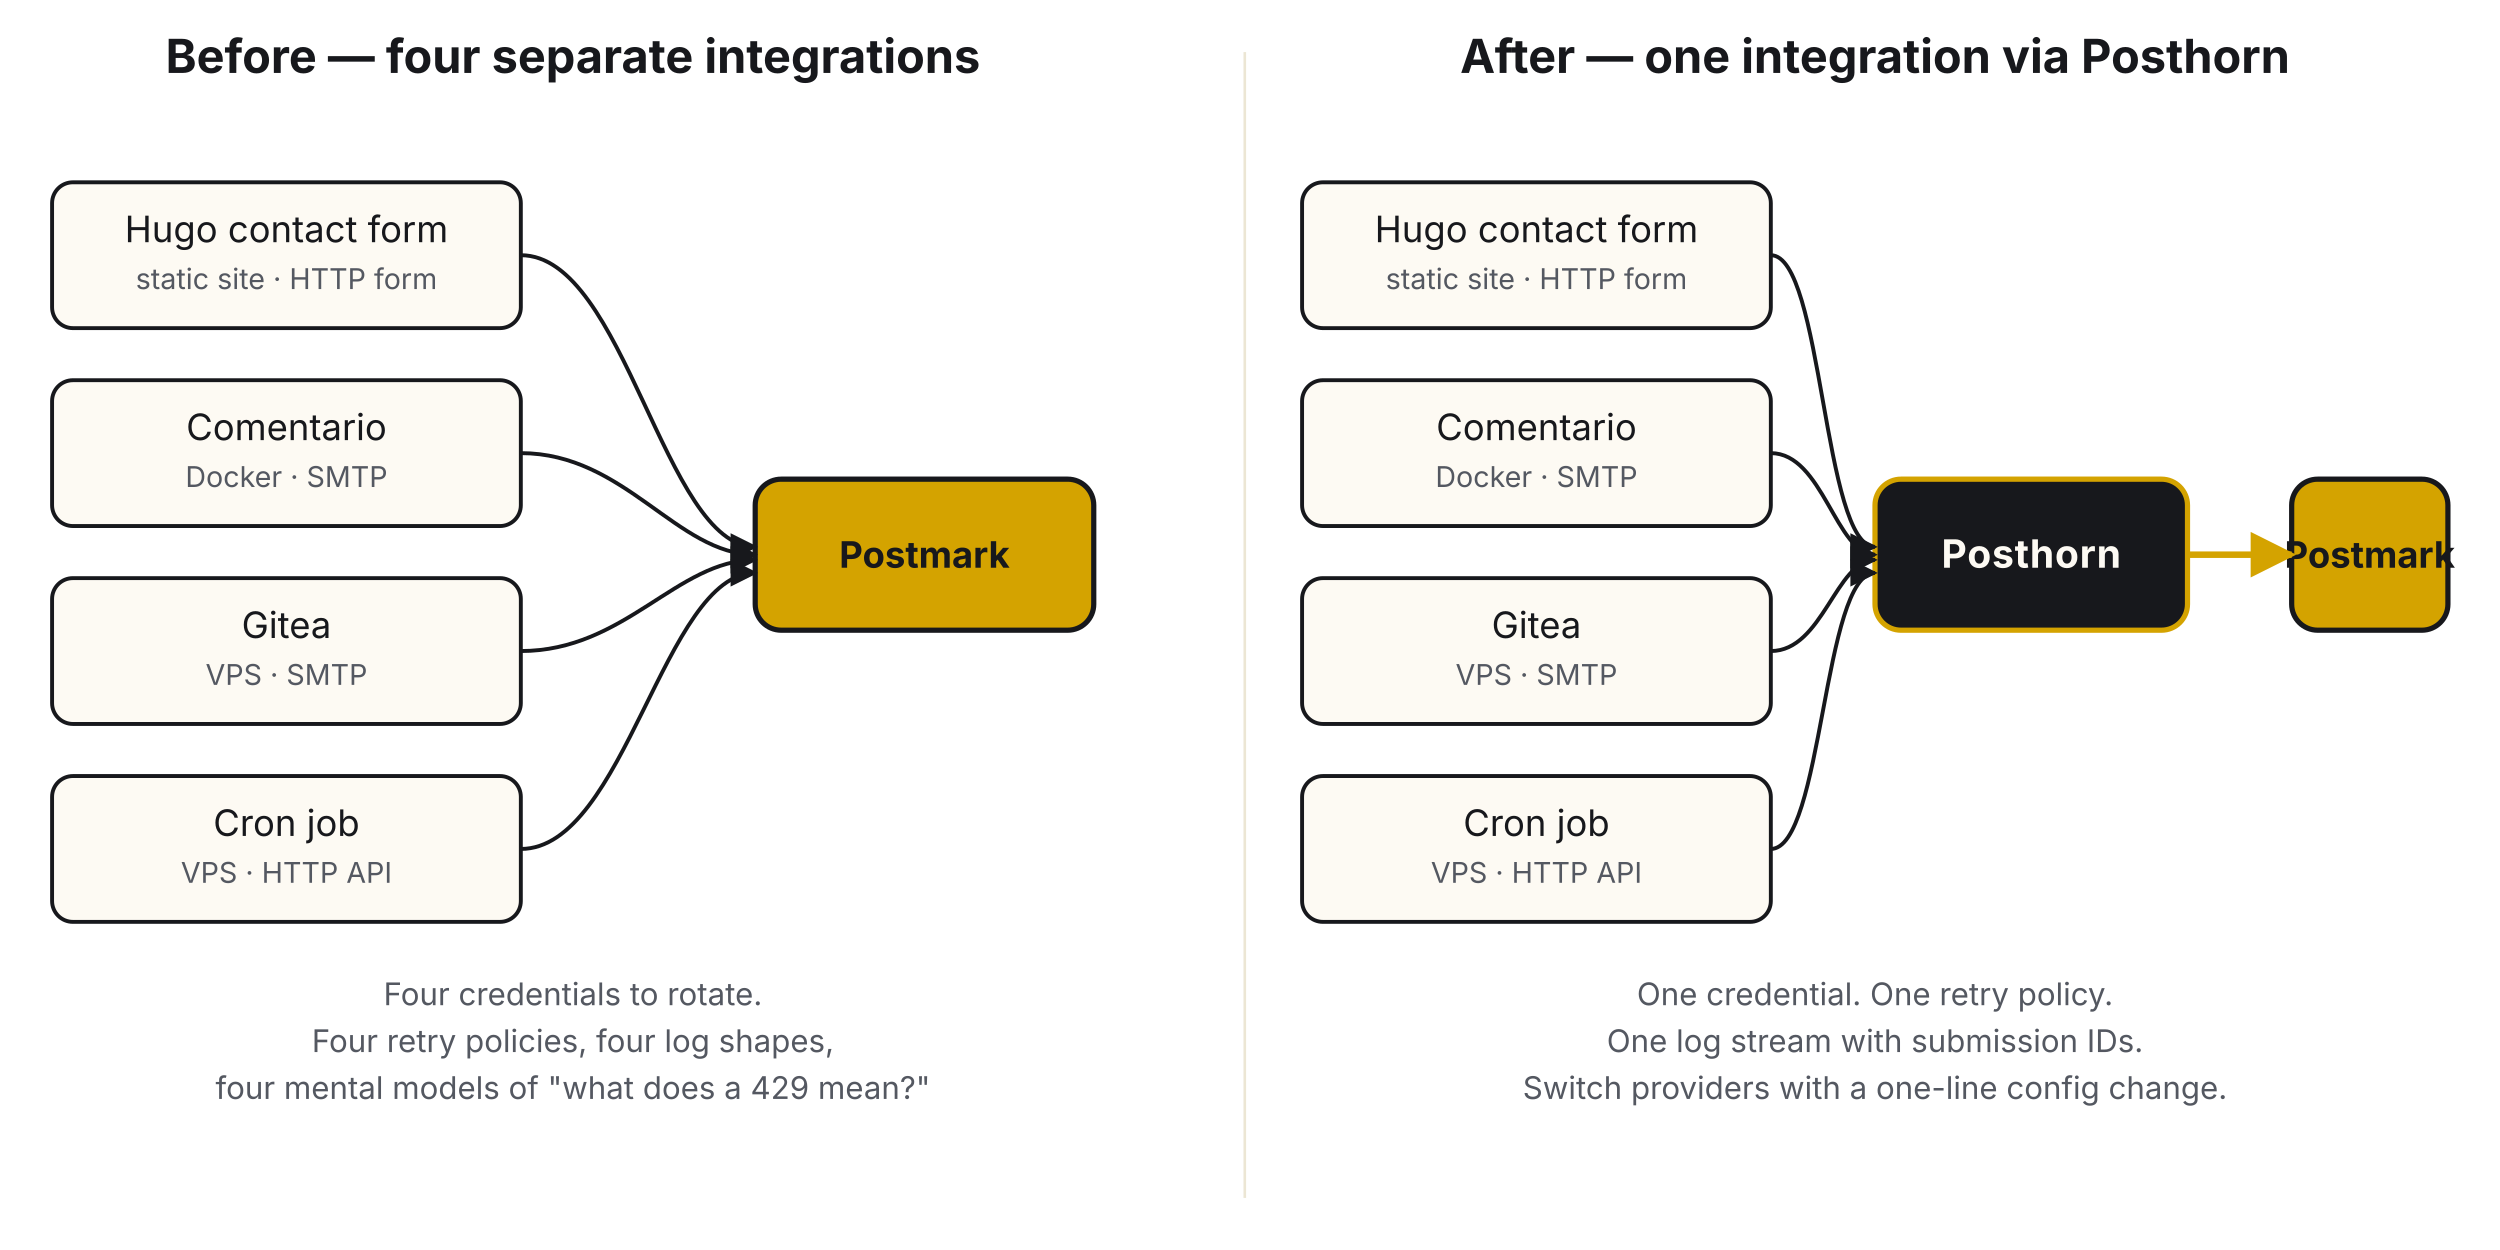
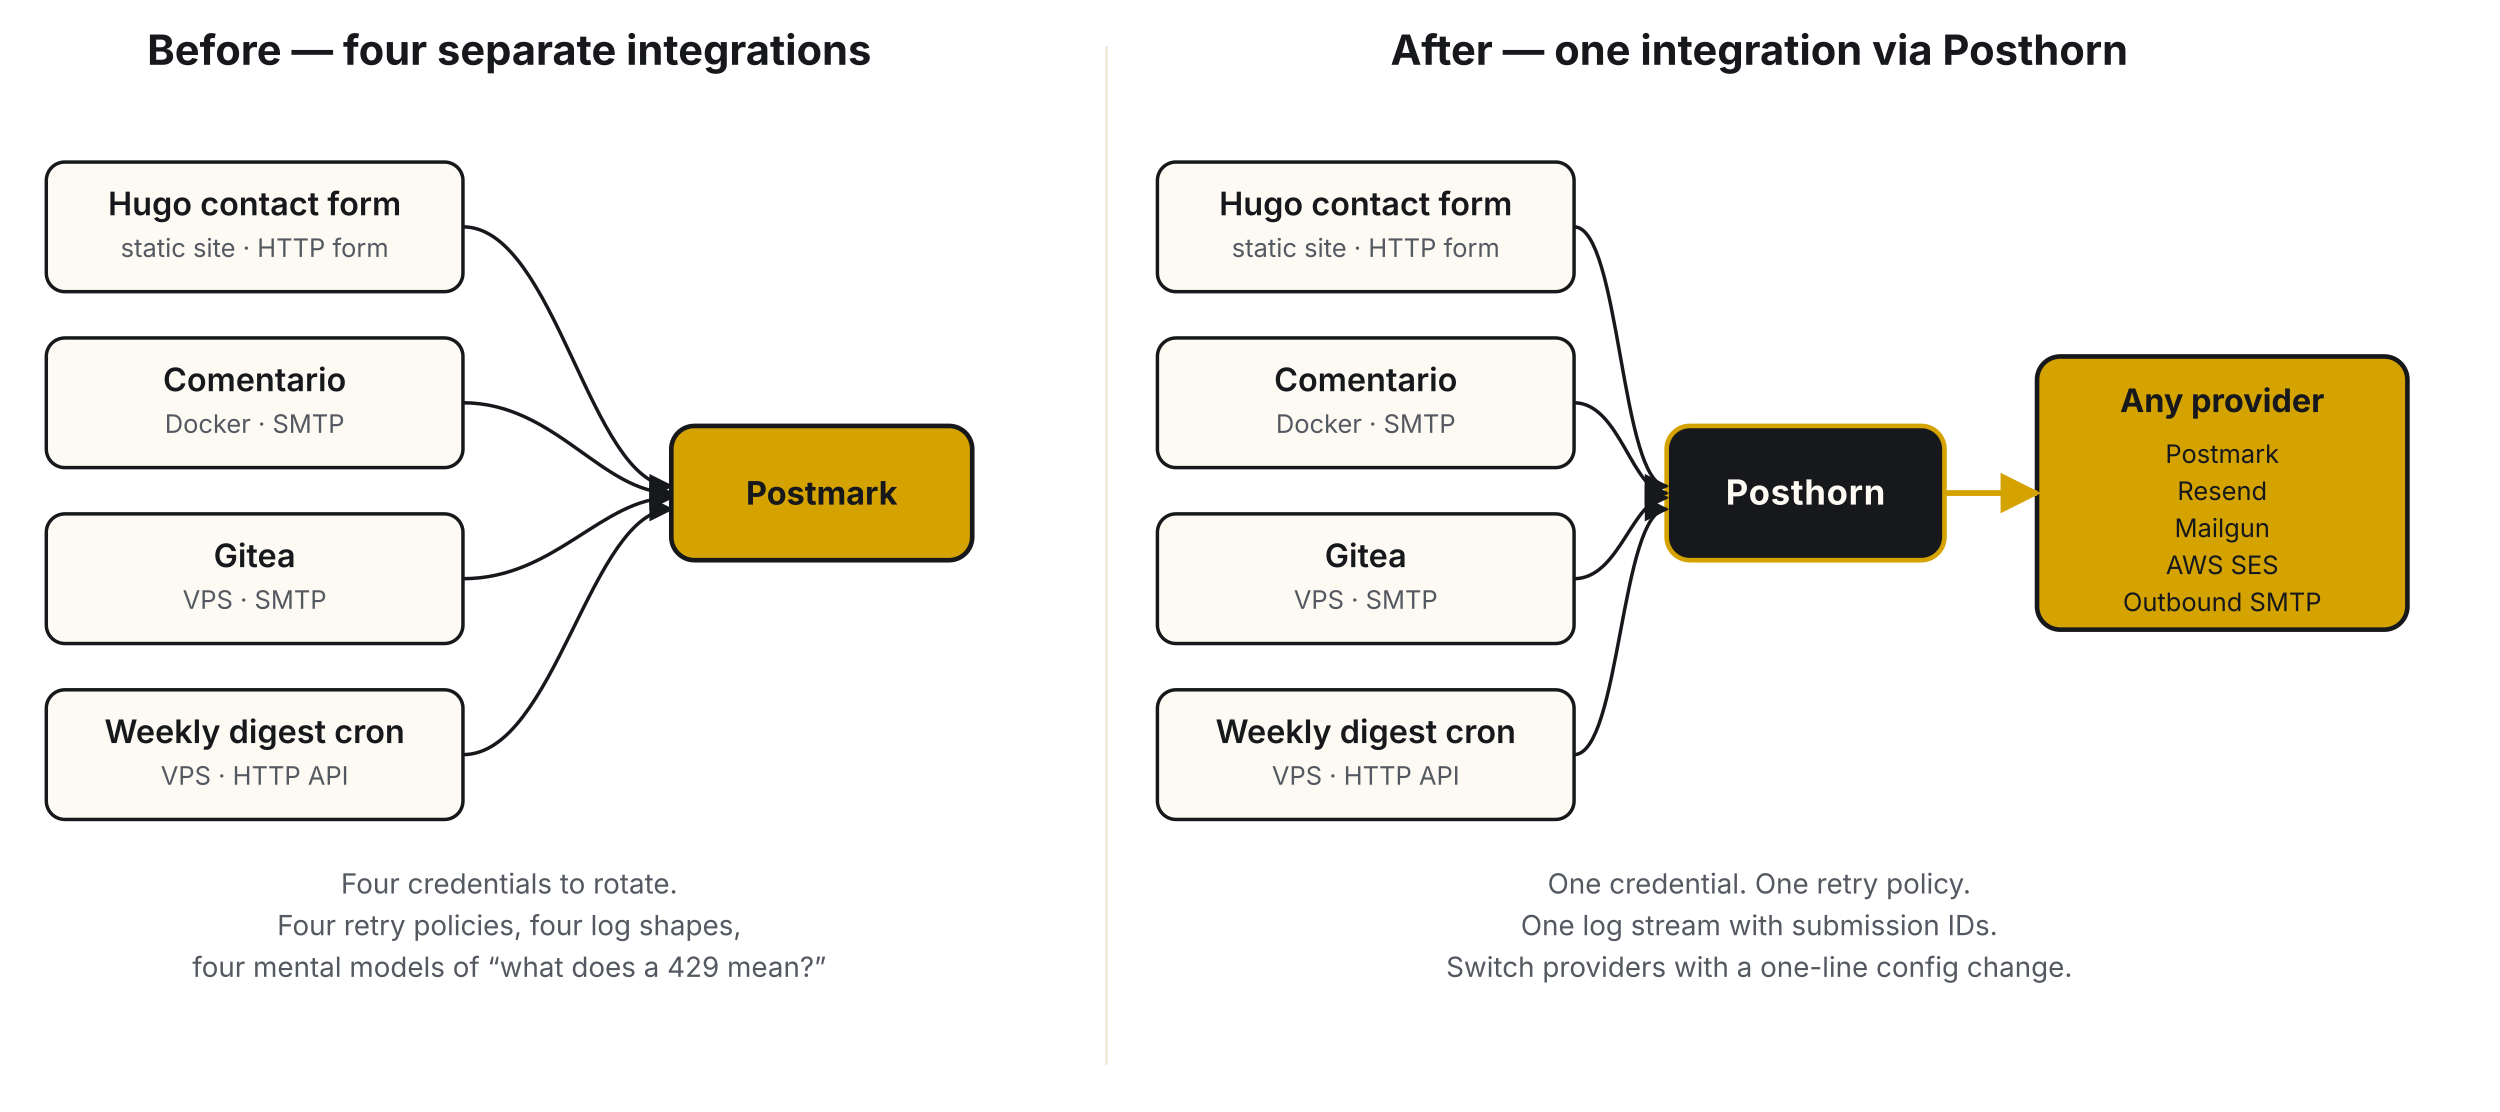
- <svg xmlns="http://www.w3.org/2000/svg" viewBox="0 0 960 480" role="img" font-family="ui-sans-serif, system-ui, -apple-system, 'Segoe UI', sans-serif" aria-labelledby="title desc">
+ <svg xmlns="http://www.w3.org/2000/svg" viewBox="0 0 1080 480" role="img" font-family="ui-sans-serif, system-ui, -apple-system, 'Segoe UI', sans-serif" aria-labelledby="title desc">
  <defs>
    <marker id="arrow-ink" viewBox="0 0 10 10" refX="9" refY="5" markerWidth="7" markerHeight="7" orient="auto">
      <path d="M 0 0 L 10 5 L 0 10 Z" fill="#17181c" />
    </marker>
    <marker id="arrow-brass" viewBox="0 0 10 10" refX="9" refY="5" markerWidth="7" markerHeight="7" orient="auto">
      <path d="M 0 0 L 10 5 L 0 10 Z" fill="#d4a300" />
    </marker>
  </defs>
  <style>
-     .panel-title { font-size: 18px; font-weight: 700; fill: #17181c; }
-     .app-text    { font-size: 14px; fill: #17181c; }
-     .app-sub     { font-size: 11px; fill: #545861; }
-     .dest-text   { font-size: 14px; font-weight: 700; fill: #17181c; }
-     .footnote    { font-size: 12px; fill: #545861; }
-     .divider     { stroke: #ece6d4; stroke-width: 1; }
-     .app-box     { fill: #fdfaf3; stroke: #17181c; stroke-width: 1.5; }
-     .provider    { fill: #d4a300; stroke: #17181c; stroke-width: 2; }
-     .gateway     { fill: #17181c; stroke: #d4a300; stroke-width: 2; }
-     .gateway-text{ font-size: 15px; font-weight: 700; fill: #fdfaf3; letter-spacing: 0.02em; }
-     .arrow-ink   { stroke: #17181c; stroke-width: 1.5; fill: none; }
-     .arrow-brass { stroke: #d4a300; stroke-width: 2.5; fill: none; }
+     .panel-title  { font-size: 18px; font-weight: 700; fill: #17181c; }
+     .app-text     { font-size: 14px; fill: #17181c; font-weight: 600; }
+     .app-sub      { font-size: 11px; fill: #545861; }
+     .dest-text    { font-size: 14px; font-weight: 700; fill: #17181c; }
+     .dest-sub     { font-size: 11px; fill: #17181c; }
+     .footnote     { font-size: 12px; fill: #545861; }
+     .divider      { stroke: #ece6d4; stroke-width: 1; }
+     .app-box      { fill: #fdfaf3; stroke: #17181c; stroke-width: 1.5; }
+     .provider     { fill: #d4a300; stroke: #17181c; stroke-width: 2; }
+     .gateway      { fill: #17181c; stroke: #d4a300; stroke-width: 2; }
+     .gateway-text { font-size: 15px; font-weight: 700; fill: #fdfaf3; letter-spacing: 0.02em; }
+     .arrow-ink    { stroke: #17181c; stroke-width: 1.5; fill: none; }
+     .arrow-brass  { stroke: #d4a300; stroke-width: 2.5; fill: none; }
  </style>
  <g transform="translate(0,0)">
    <text x="220" y="28" class="panel-title" text-anchor="middle">Before — four separate integrations</text>
    <g>
      <rect x="20" y="70" width="180" height="56" rx="8" class="app-box" />
      <text x="110" y="93" text-anchor="middle" class="app-text">Hugo contact form</text>
      <text x="110" y="111" text-anchor="middle" class="app-sub">static site · HTTP form</text>
      <rect x="20" y="146" width="180" height="56" rx="8" class="app-box" />
      <text x="110" y="169" text-anchor="middle" class="app-text">Comentario</text>
      <text x="110" y="187" text-anchor="middle" class="app-sub">Docker · SMTP</text>
      <rect x="20" y="222" width="180" height="56" rx="8" class="app-box" />
      <text x="110" y="245" text-anchor="middle" class="app-text">Gitea</text>
      <text x="110" y="263" text-anchor="middle" class="app-sub">VPS · SMTP</text>
      <rect x="20" y="298" width="180" height="56" rx="8" class="app-box" />
-       <text x="110" y="321" text-anchor="middle" class="app-text">Cron job</text>
+       <text x="110" y="321" text-anchor="middle" class="app-text">Weekly digest cron</text>
      <text x="110" y="339" text-anchor="middle" class="app-sub">VPS · HTTP API</text>
    </g>
    <g>
      <rect x="290" y="184" width="130" height="58" rx="10" class="provider" />
      <text x="355" y="218" text-anchor="middle" class="dest-text">Postmark</text>
    </g>
    <g>
      <path d="M 200 98  C 240 98,  255 210, 290 210" class="arrow-ink" marker-end="url(#arrow-ink)" />
      <path d="M 200 174 C 240 174, 260 213, 290 213" class="arrow-ink" marker-end="url(#arrow-ink)" />
      <path d="M 200 250 C 240 250, 260 215, 290 215" class="arrow-ink" marker-end="url(#arrow-ink)" />
      <path d="M 200 326 C 240 326, 255 220, 290 220" class="arrow-ink" marker-end="url(#arrow-ink)" />
    </g>
    <g transform="translate(0, 386)">
      <text x="220" y="0" text-anchor="middle" class="footnote">Four credentials to rotate.</text>
      <text x="220" y="18" text-anchor="middle" class="footnote">Four retry policies, four log shapes,</text>
-       <text x="220" y="36" text-anchor="middle" class="footnote">four mental models of "what does a 429 mean?"</text>
+       <text x="220" y="36" text-anchor="middle" class="footnote">four mental models of “what does a 429 mean?”</text>
    </g>
  </g>
  <line x1="478" y1="20" x2="478" y2="460" class="divider" />
  <g transform="translate(480, 0)">
-     <text x="240" y="28" class="panel-title" text-anchor="middle">After — one integration via Posthorn</text>
+     <text x="280" y="28" class="panel-title" text-anchor="middle">After — one integration via Posthorn</text>
    <g>
      <rect x="20" y="70" width="180" height="56" rx="8" class="app-box" />
      <text x="110" y="93" text-anchor="middle" class="app-text">Hugo contact form</text>
      <text x="110" y="111" text-anchor="middle" class="app-sub">static site · HTTP form</text>
      <rect x="20" y="146" width="180" height="56" rx="8" class="app-box" />
      <text x="110" y="169" text-anchor="middle" class="app-text">Comentario</text>
      <text x="110" y="187" text-anchor="middle" class="app-sub">Docker · SMTP</text>
      <rect x="20" y="222" width="180" height="56" rx="8" class="app-box" />
      <text x="110" y="245" text-anchor="middle" class="app-text">Gitea</text>
      <text x="110" y="263" text-anchor="middle" class="app-sub">VPS · SMTP</text>
      <rect x="20" y="298" width="180" height="56" rx="8" class="app-box" />
-       <text x="110" y="321" text-anchor="middle" class="app-text">Cron job</text>
+       <text x="110" y="321" text-anchor="middle" class="app-text">Weekly digest cron</text>
      <text x="110" y="339" text-anchor="middle" class="app-sub">VPS · HTTP API</text>
    </g>
    <g>
      <rect x="240" y="184" width="120" height="58" rx="10" class="gateway" />
      <text x="300" y="218" text-anchor="middle" class="gateway-text">Posthorn</text>
    </g>
    <g>
      <path d="M 200 98  C 220 98,  220 210, 240 210" class="arrow-ink" marker-end="url(#arrow-ink)" />
      <path d="M 200 174 C 220 174, 225 213, 240 213" class="arrow-ink" marker-end="url(#arrow-ink)" />
      <path d="M 200 250 C 220 250, 225 215, 240 215" class="arrow-ink" marker-end="url(#arrow-ink)" />
      <path d="M 200 326 C 220 326, 220 220, 240 220" class="arrow-ink" marker-end="url(#arrow-ink)" />
    </g>
    <g>
-       <rect x="400" y="184" width="60" height="58" rx="10" class="provider" />
-       <text x="430" y="218" text-anchor="middle" class="dest-text" font-size="12">Postmark</text>
+       <rect x="400" y="154" width="160" height="118" rx="10" class="provider" />
+       <text x="480" y="178" text-anchor="middle" class="dest-text">Any provider</text>
+       <text x="480" y="200" text-anchor="middle" class="dest-sub">Postmark</text>
+       <text x="480" y="216" text-anchor="middle" class="dest-sub">Resend</text>
+       <text x="480" y="232" text-anchor="middle" class="dest-sub">Mailgun</text>
+       <text x="480" y="248" text-anchor="middle" class="dest-sub">AWS SES</text>
+       <text x="480" y="264" text-anchor="middle" class="dest-sub">Outbound SMTP</text>
      <path d="M 360 213 L 400 213" class="arrow-brass" marker-end="url(#arrow-brass)" />
    </g>
    <g transform="translate(0, 386)">
-       <text x="240" y="0" text-anchor="middle" class="footnote">One credential. One retry policy.</text>
-       <text x="240" y="18" text-anchor="middle" class="footnote">One log stream with submission IDs.</text>
-       <text x="240" y="36" text-anchor="middle" class="footnote">Switch providers with a one-line config change.</text>
+       <text x="280" y="0" text-anchor="middle" class="footnote">One credential. One retry policy.</text>
+       <text x="280" y="18" text-anchor="middle" class="footnote">One log stream with submission IDs.</text>
+       <text x="280" y="36" text-anchor="middle" class="footnote">Switch providers with a one-line config change.</text>
    </g>
  </g>
</svg>
